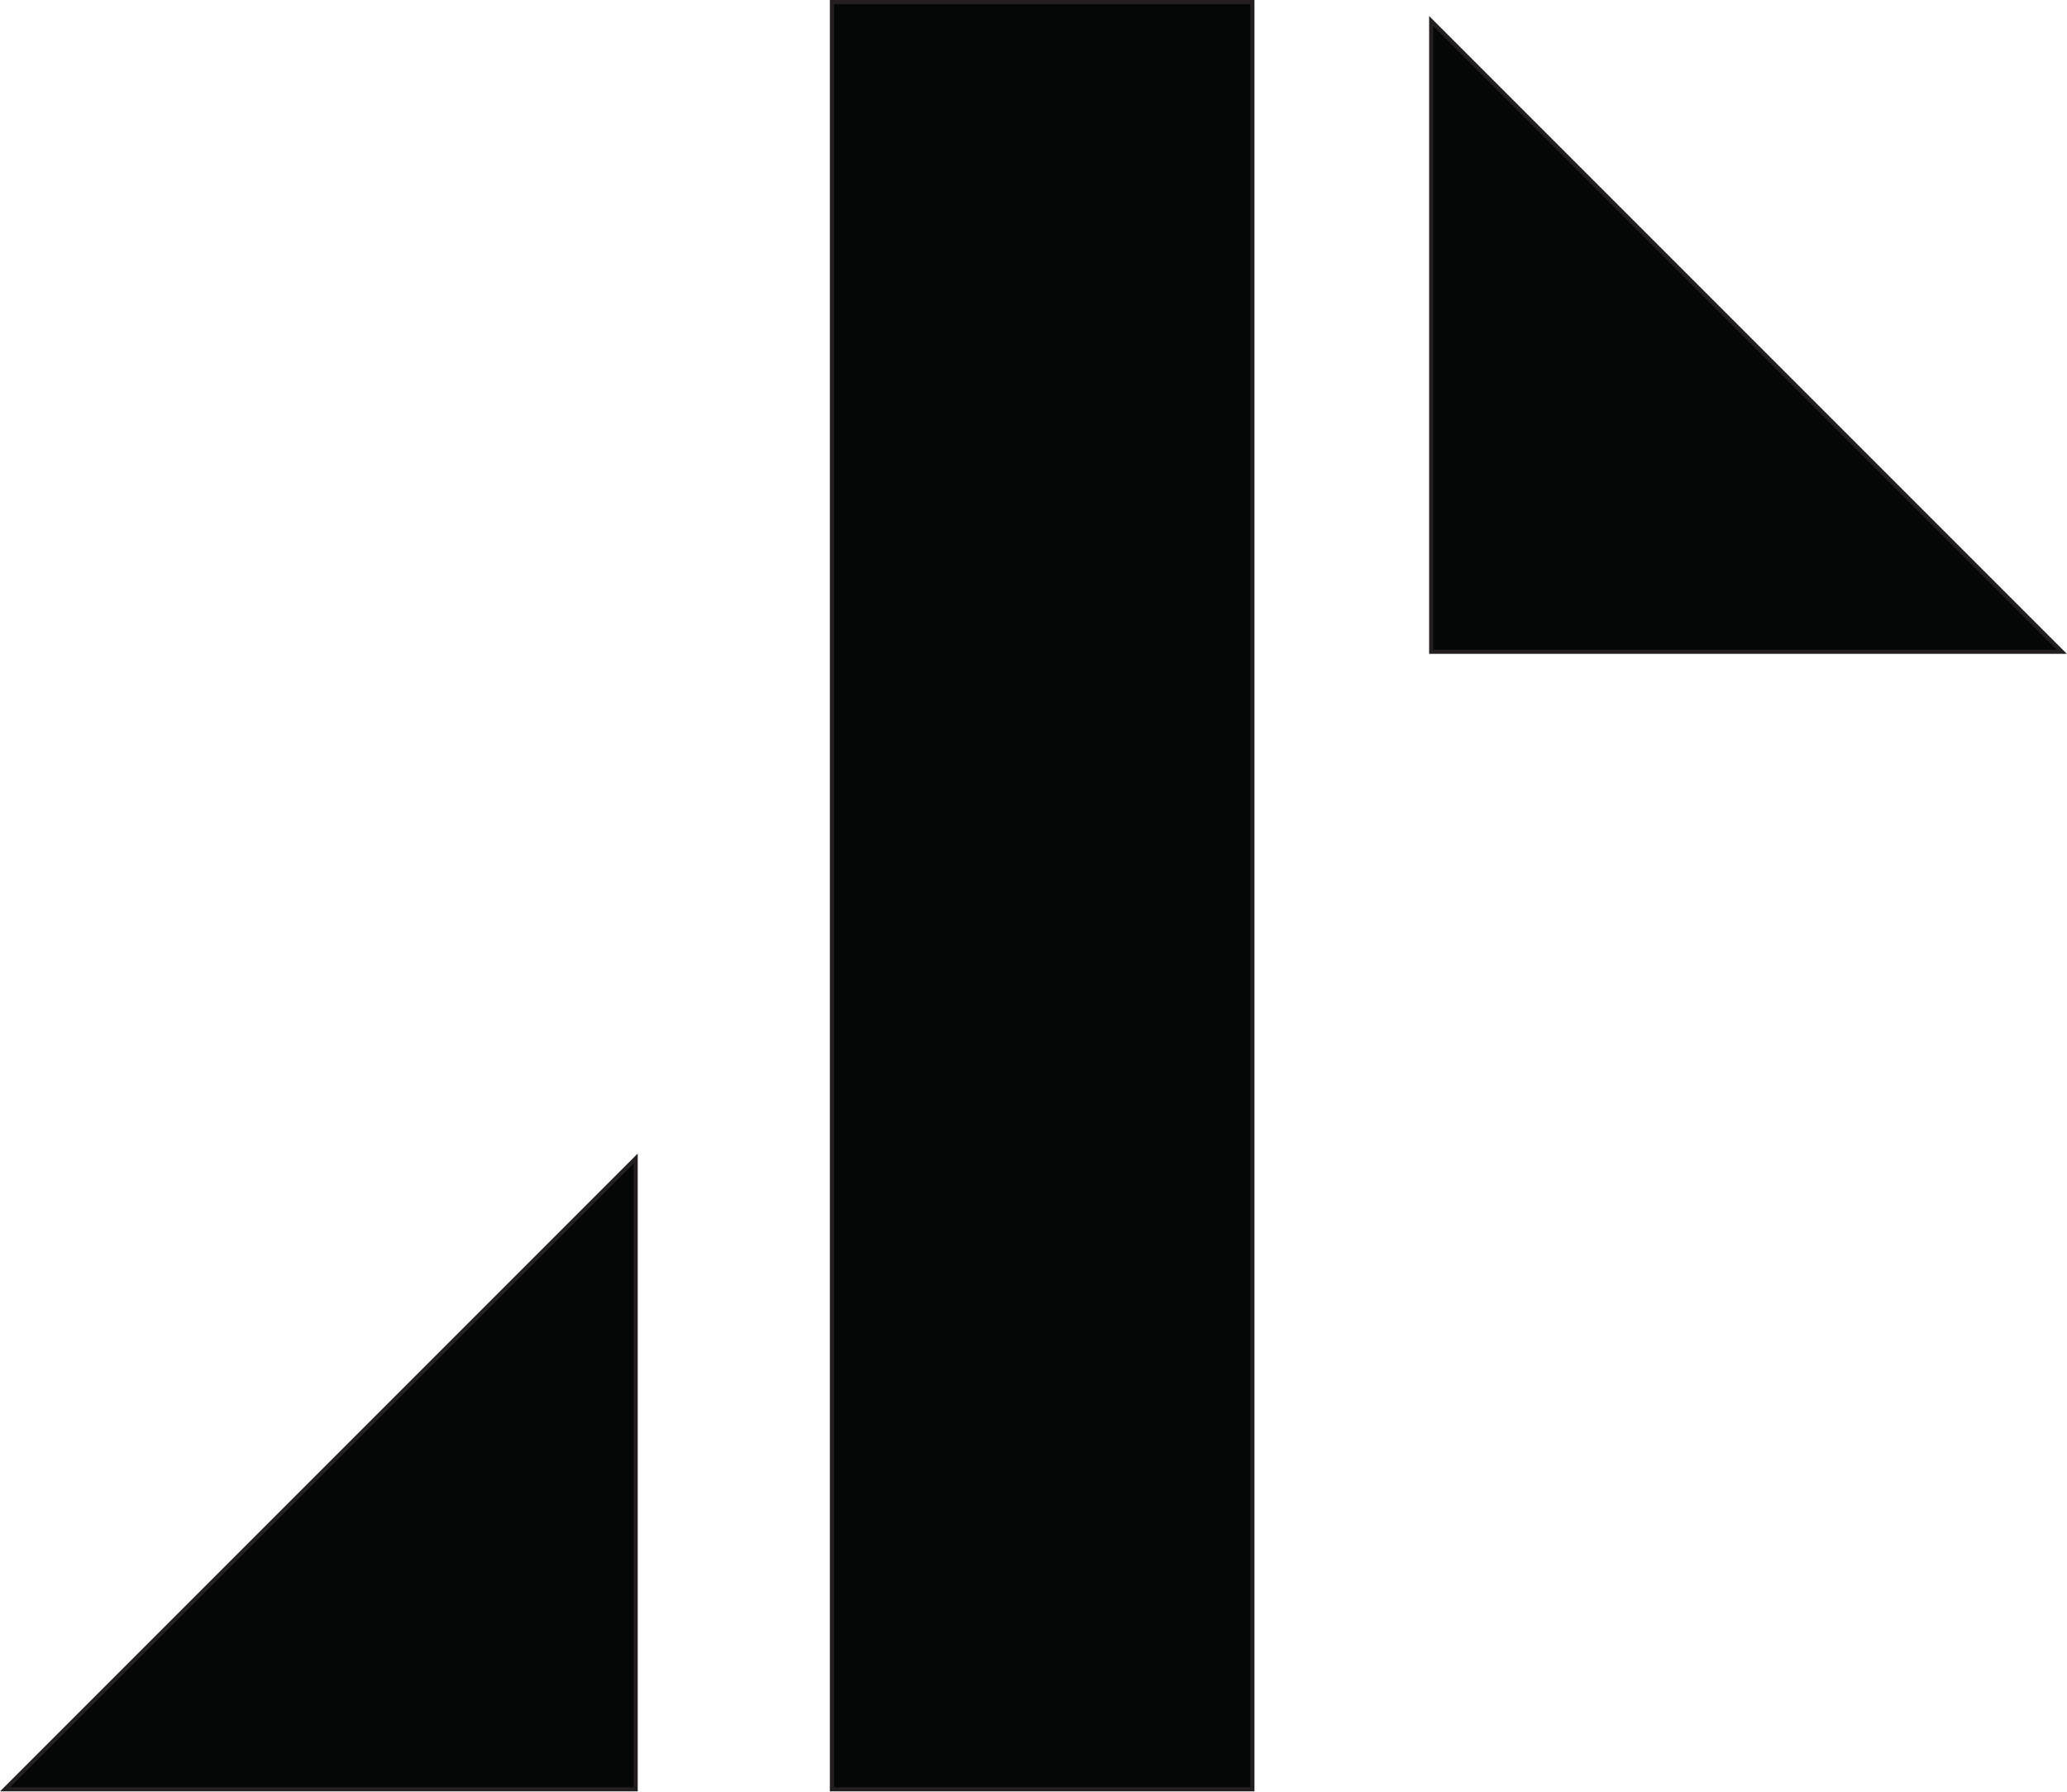
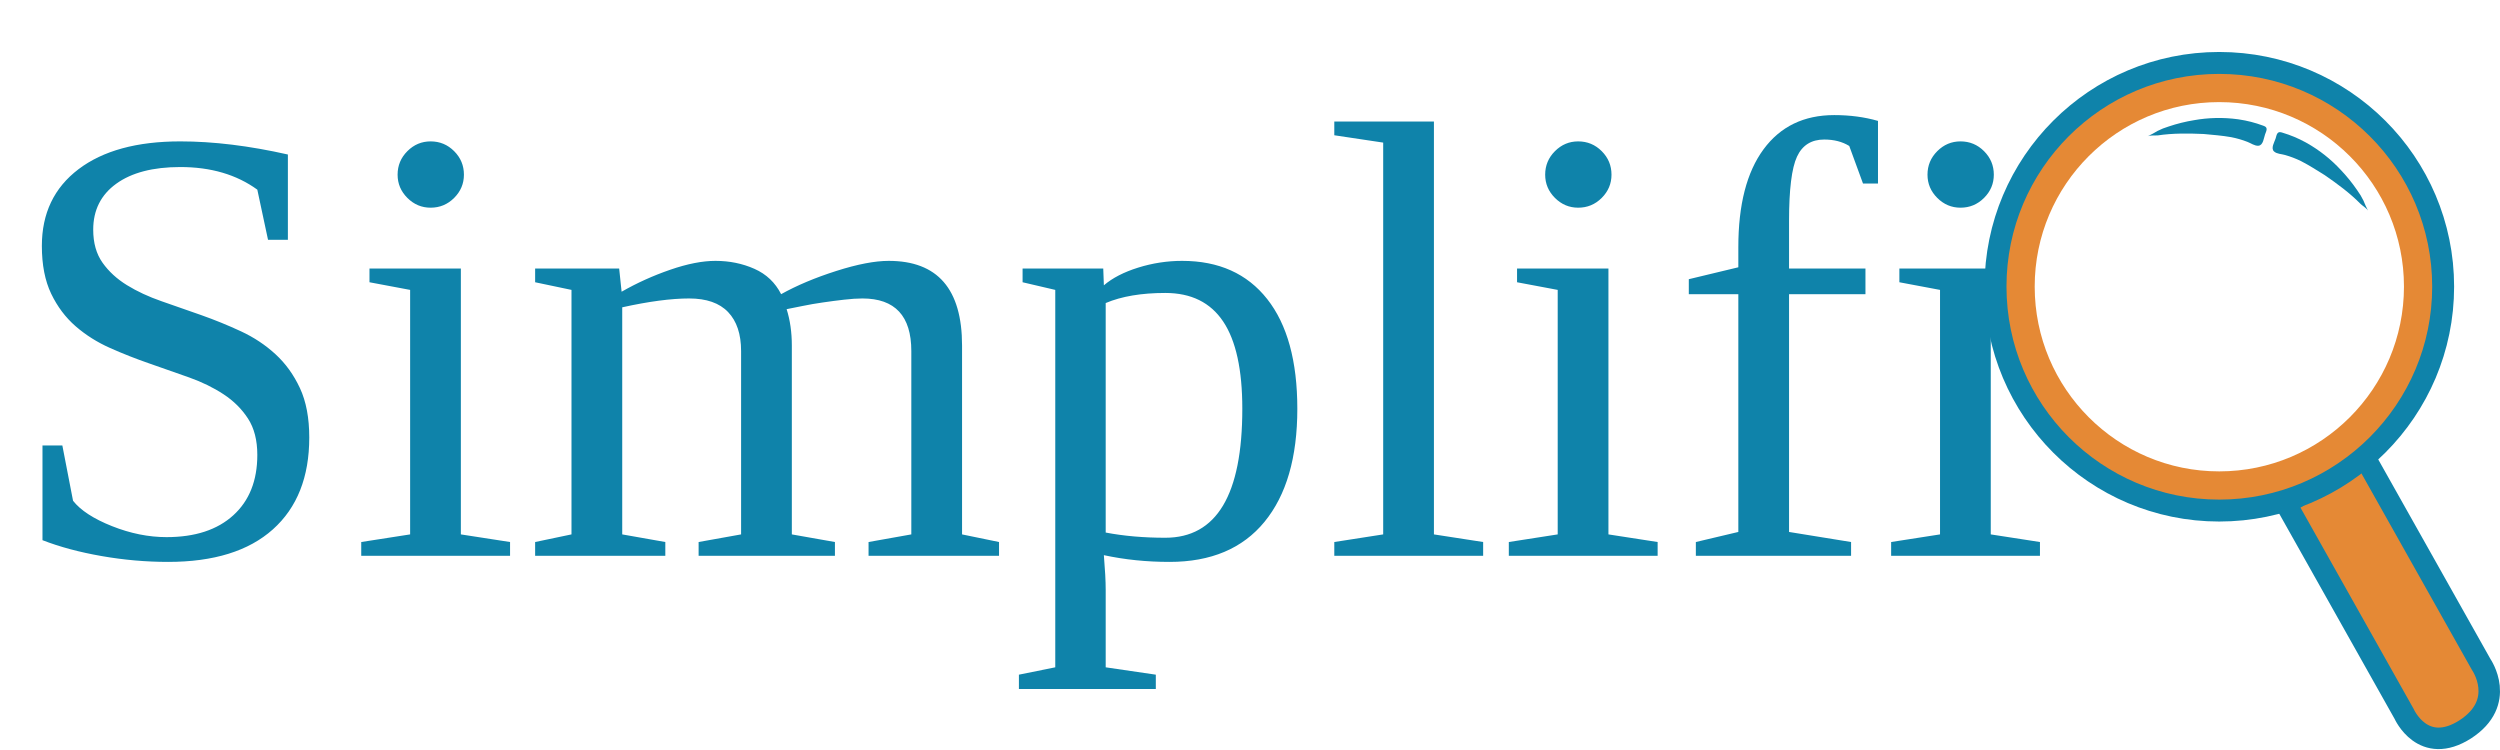
- <svg xmlns="http://www.w3.org/2000/svg" viewBox="0 0 139.76 121.11">
+ <svg xmlns="http://www.w3.org/2000/svg" id="Layer_1" data-name="Layer 1" viewBox="0 0 1773.86 531.51">
  <defs>
-     <style>.cls-1{fill:#050606;stroke:#231f20;stroke-miterlimit:10;stroke-width:0.28px;}</style>
+     <style>.cls-1{font-size:444.1px;font-family:232MKSDRoundMedium;}.cls-1,.cls-5{fill:#0f83aa;}.cls-2{fill:#e58935;stroke-width:15.25px;}.cls-2,.cls-4{stroke:#0f83aa;}.cls-2,.cls-3,.cls-4{stroke-miterlimit:10;}.cls-3,.cls-4{fill:none;}.cls-3{stroke:#e58935;stroke-width:34.58px;}.cls-4{stroke-width:15.56px;}</style>
  </defs>
-   <g id="Layer_2" data-name="Layer 2">
-     <g id="Layer_1-2" data-name="Layer 1">
-       <polygon class="cls-1" points="0.34 120.96 42.98 78.32 42.98 120.96 0.34 120.96" />
-       <polygon class="cls-1" points="139.41 44.06 96.77 1.42 96.77 44.06 139.41 44.06" />
-       <rect class="cls-1" x="56.25" y="0.14" width="28.43" height="120.82" />
-     </g>
-   </g>
+   <text class="cls-1" transform="translate(0 394.35)">Simplifi</text>
+   <path class="cls-2" d="M1846.76,758.6c30.25-19.44,11.5-46.24,11.5-46.24l-83.72-148.88-54.65,35.12,83.71,148.88s13.35,30.28,43.6,10.84" transform="translate(-97.77 -240.94)" />
+   <path class="cls-3" d="M1820.78,444.33A148.44,148.44,0,0,1,1672.41,592.7c-81.89,0-148.22-66.48-148.22-148.37A148.19,148.19,0,0,1,1672.41,296.1C1754.3,296.1,1820.78,362.44,1820.78,444.33Z" transform="translate(-97.77 -240.94)" />
+   <path class="cls-4" d="M1831.29,444.32c0,87.69-71.2,158.89-158.89,158.89S1513.68,532,1513.68,444.32A158.68,158.68,0,0,1,1672.4,285.6C1760.09,285.6,1831.29,356.63,1831.29,444.32Z" transform="translate(-97.77 -240.94)" />
+   <path class="cls-5" d="M1621.68,337.61a70.31,70.31,0,0,0,6.89-3.73,47.38,47.38,0,0,1,8-3.2,114.93,114.93,0,0,1,18-4.47,100.4,100.4,0,0,1,30.9-.68l.92.14a84,84,0,0,1,17,4.37l.93.35c2.93,1.18,1.41,3.67.62,5.88-.9,2.52-1.3,7.78-4.7,8.07-2.71.23-5.34-1.82-7.77-2.72a67.45,67.45,0,0,0-11.57-3.35c-6.44-1.15-13-1.63-19.48-2.25-10.69-.47-22-.63-32.62,1C1626.82,337.17,1623.52,336.82,1621.68,337.61Z" transform="translate(-97.77 -240.94)" />
+   <path class="cls-5" d="M1778,390.42a71.53,71.53,0,0,1-3.25-7.13,46.13,46.13,0,0,0-4.43-7.35,115.33,115.33,0,0,0-11.66-14.43,99.94,99.94,0,0,0-24.24-19.17l-.81-.45a83.78,83.78,0,0,0-16.22-6.78l-.95-.28c-3.05-.82-3.34,2.07-4,4.31-.81,2.56-3.66,7-1.12,9.28,2,1.82,5.36,1.76,7.83,2.51a68.3,68.3,0,0,1,11.25,4.3c5.84,3,11.34,6.53,16.9,10,8.81,6.07,17.94,12.77,25.43,20.45C1774.15,387,1777,388.68,1778,390.42Z" transform="translate(-97.77 -240.94)" />
</svg>
